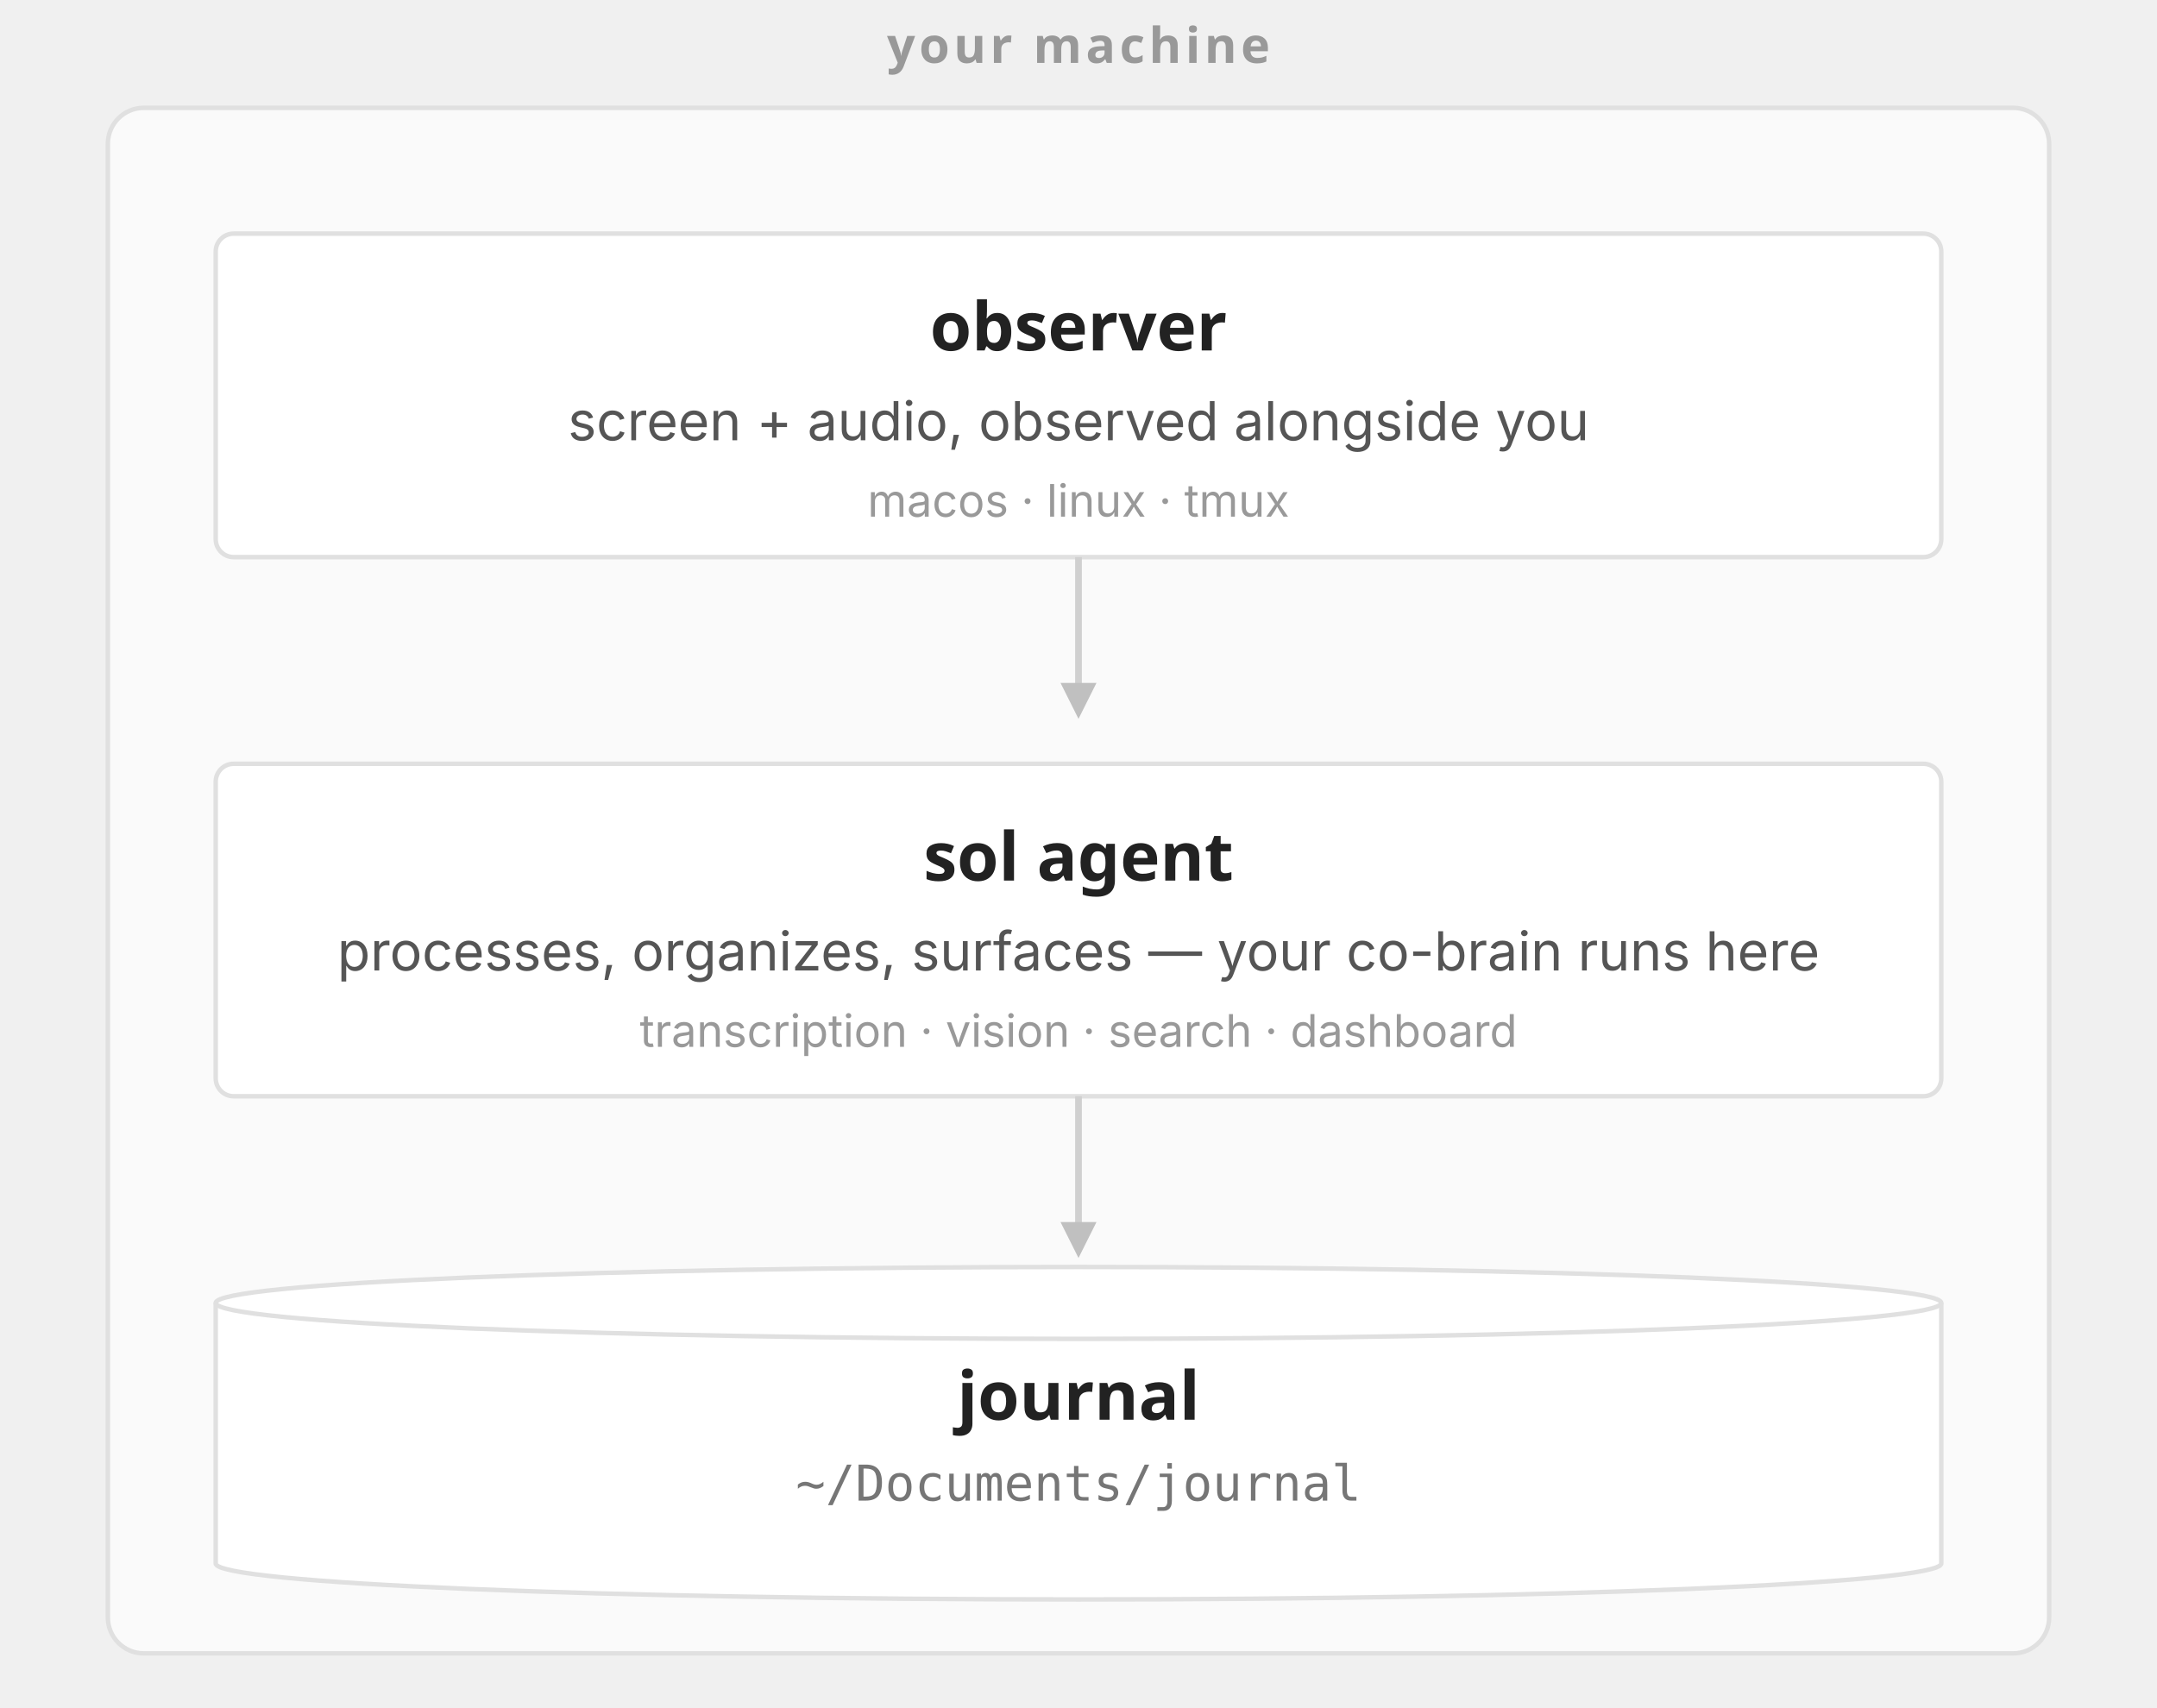
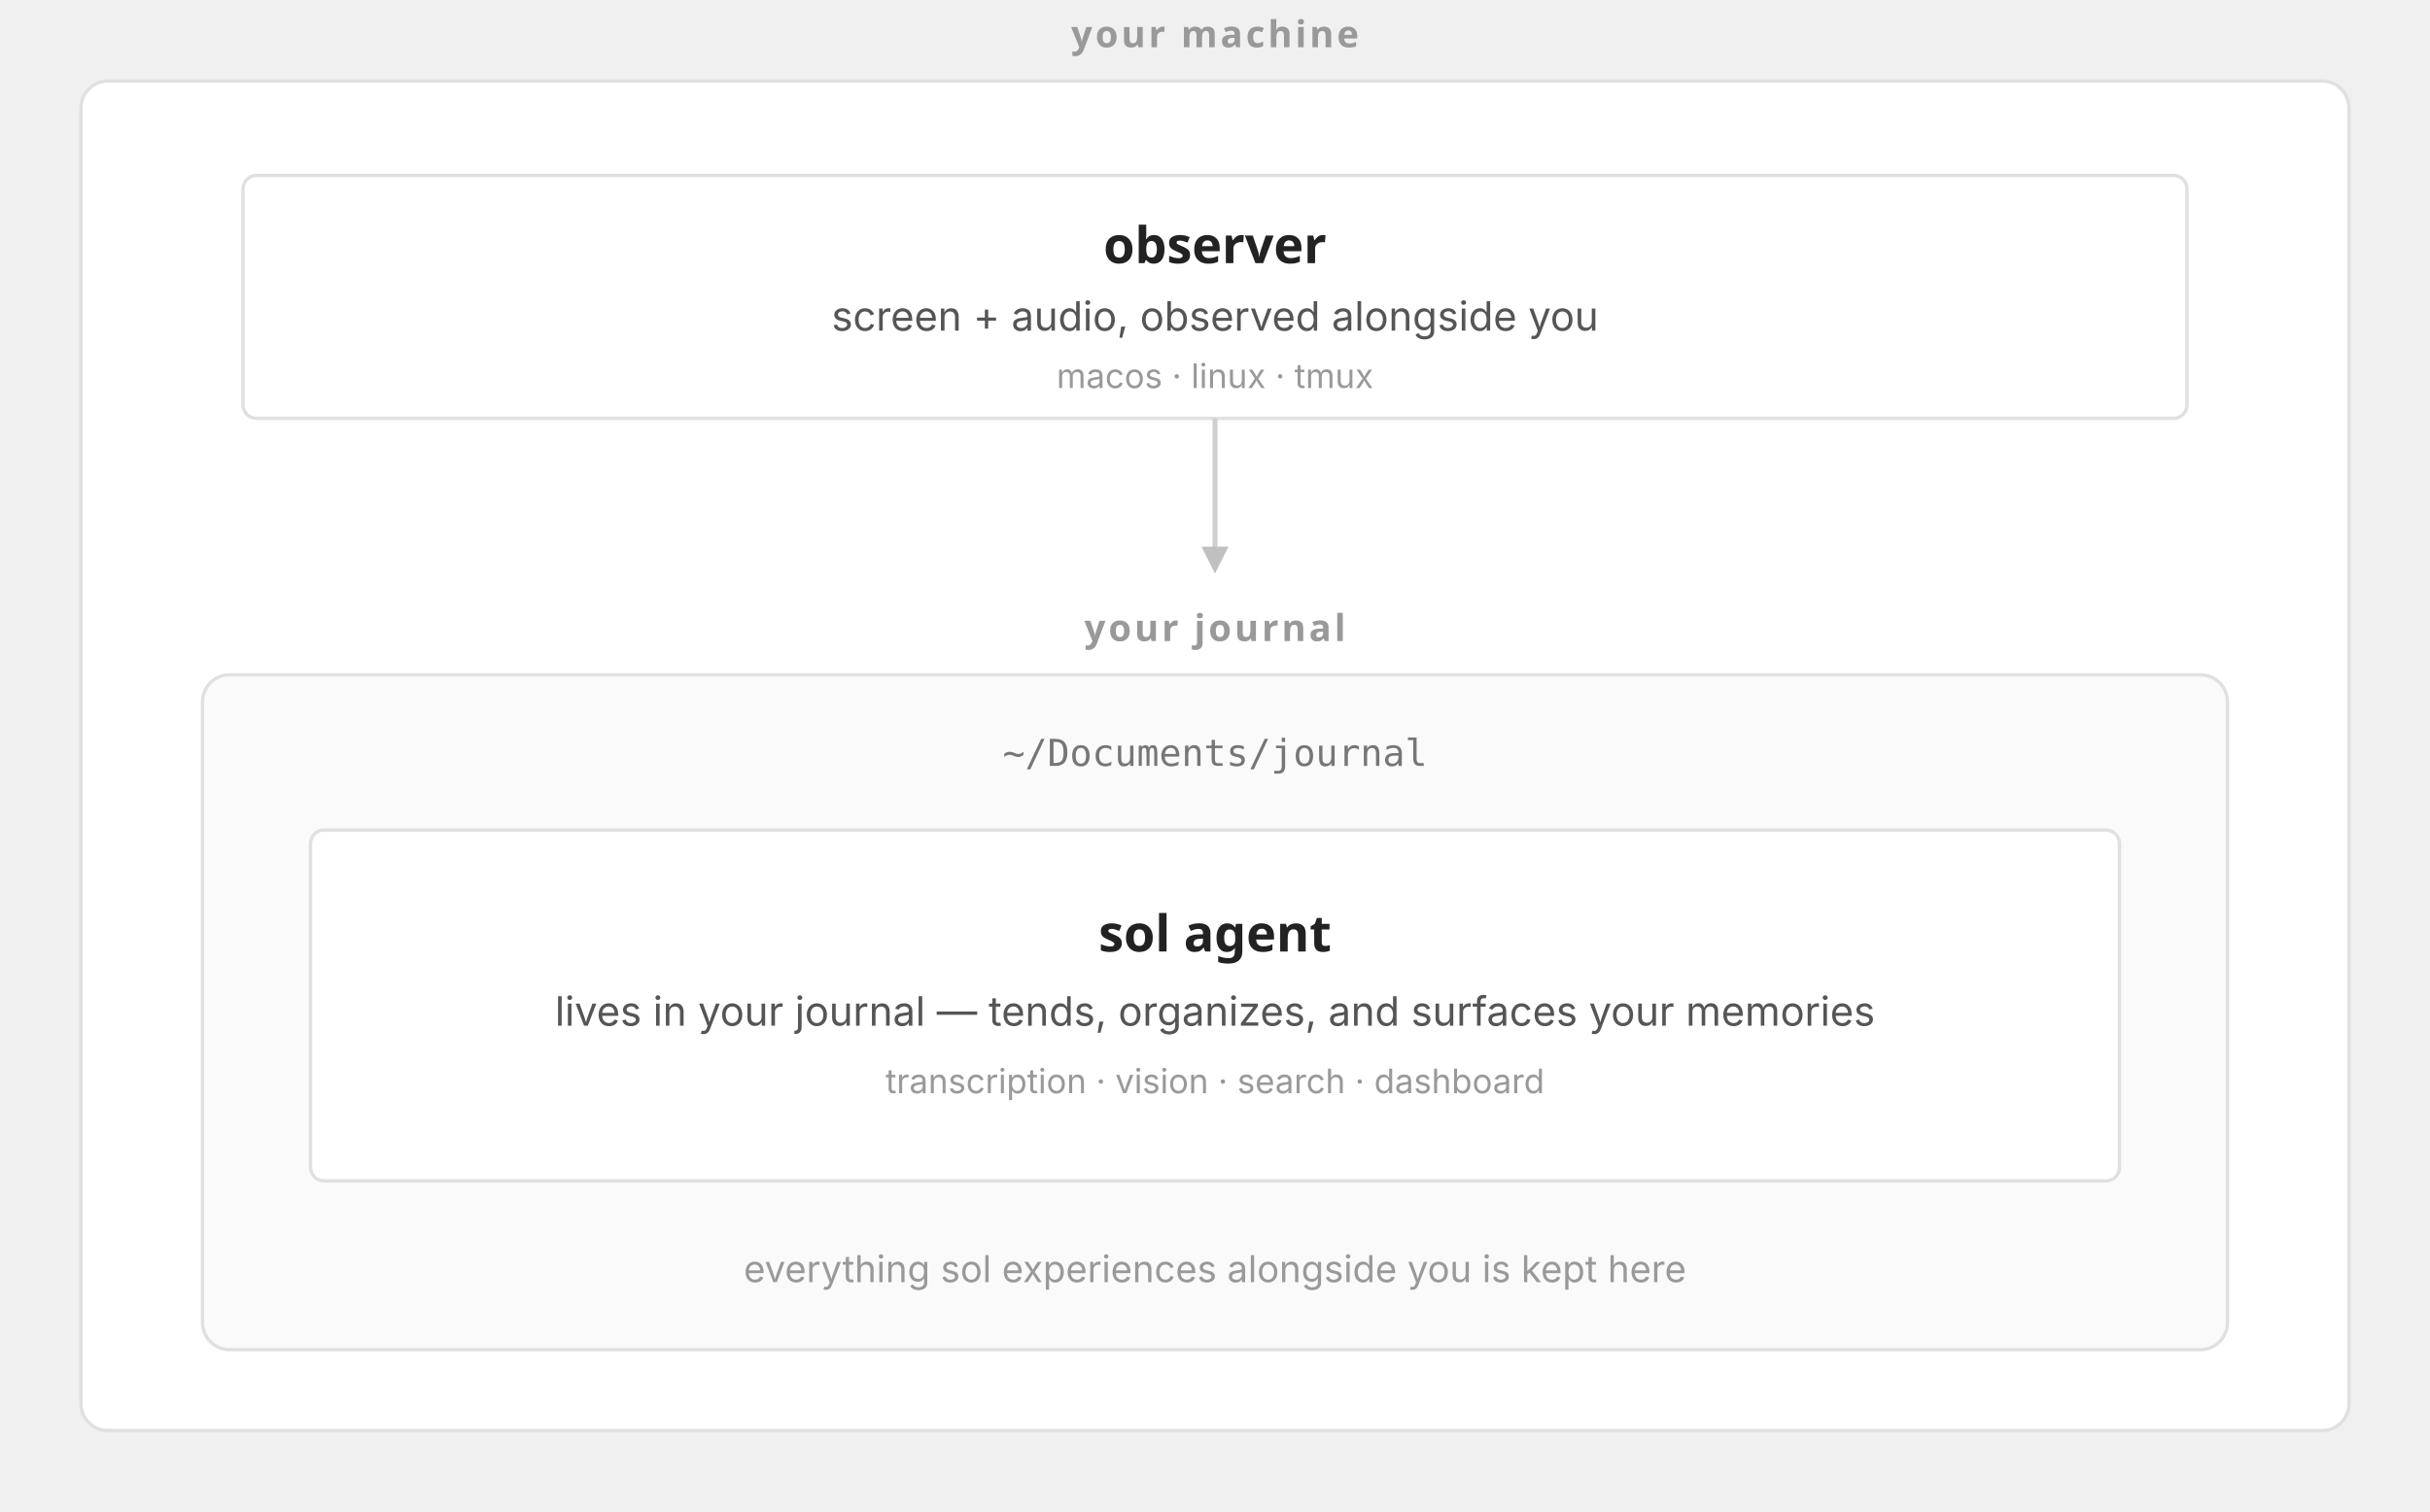
- <svg xmlns="http://www.w3.org/2000/svg" viewBox="0 0 480 380" role="img" aria-label="solstone single machine architecture: observer experiences your screen and audio along with you, sol agent processes everything, the journal holds your memories at ~/Documents/journal">
-   <text x="240" y="14" text-anchor="middle" font-family="'Comfortaa', system-ui, sans-serif" font-size="11" fill="#999" font-weight="600" letter-spacing="0.08em">your machine</text>
-   <rect x="24" y="24" width="432" height="344" rx="8" fill="#fafafa" stroke="#e0e0e0" stroke-width="1" />
-   <rect x="48" y="52" width="384" height="72" rx="4" fill="white" stroke="#e0e0e0" stroke-width="1" />
-   <text x="240" y="78" text-anchor="middle" font-family="'Comfortaa', system-ui, sans-serif" font-size="15" fill="#222" font-weight="700">observer</text>
-   <text x="240" y="98" text-anchor="middle" font-family="system-ui, -apple-system, sans-serif" font-size="12" fill="#555">screen + audio, observed alongside you</text>
-   <text x="240" y="115" text-anchor="middle" font-family="system-ui, -apple-system, sans-serif" font-size="10" fill="#999">macos · linux · tmux</text>
-   <line x1="240" y1="124" x2="240" y2="158" stroke="#d0d0d0" stroke-width="1.5" />
-   <polygon points="240,160 236,152 244,152" fill="#c0c0c0" />
-   <rect x="48" y="170" width="384" height="74" rx="4" fill="white" stroke="#e0e0e0" stroke-width="1" />
-   <text x="240" y="196" text-anchor="middle" font-family="'Comfortaa', system-ui, sans-serif" font-size="15" fill="#222" font-weight="700">sol agent</text>
-   <text x="240" y="216" text-anchor="middle" font-family="system-ui, -apple-system, sans-serif" font-size="12" fill="#555">processes, organizes, surfaces — your co-brain runs here</text>
-   <text x="240" y="233" text-anchor="middle" font-family="system-ui, -apple-system, sans-serif" font-size="10" fill="#999">transcription · vision · search · dashboard</text>
-   <line x1="240" y1="244" x2="240" y2="278" stroke="#d0d0d0" stroke-width="1.5" />
-   <polygon points="240,280 236,272 244,272" fill="#c0c0c0" />
-   <path d="M 48 290 L 48 348 A 192 8 0 0 0 432 348 L 432 290" fill="white" stroke="#e0e0e0" stroke-width="1" />
-   <ellipse cx="240" cy="290" rx="192" ry="8" fill="white" stroke="#e0e0e0" stroke-width="1" />
-   <text x="240" y="316" text-anchor="middle" font-family="'Comfortaa', system-ui, sans-serif" font-size="15" fill="#222" font-weight="700">journal</text>
-   <text x="240" y="334" text-anchor="middle" font-family="ui-monospace, 'SF Mono', Menlo, monospace" font-size="11" fill="#767676">~/Documents/journal</text>
+ <svg xmlns="http://www.w3.org/2000/svg" viewBox="0 0 720 448" role="img" aria-label="solstone single machine architecture: an observer experiences your screen and audio along with you on your machine and sends to your journal at ~/Documents/journal, where sol tends your memories">
+   <text x="360" y="14" text-anchor="middle" font-family="'Comfortaa', system-ui, sans-serif" font-size="11" fill="#999" font-weight="600" letter-spacing="0.08em">your machine</text>
+   <rect x="24" y="24" width="672" height="400" rx="8" fill="white" stroke="#e0e0e0" stroke-width="1" />
+   <rect x="72" y="52" width="576" height="72" rx="4" fill="white" stroke="#e0e0e0" stroke-width="1" />
+   <text x="360" y="78" text-anchor="middle" font-family="'Comfortaa', system-ui, sans-serif" font-size="15" fill="#222" font-weight="700">observer</text>
+   <text x="360" y="98" text-anchor="middle" font-family="system-ui, -apple-system, sans-serif" font-size="12" fill="#555">screen + audio, observed alongside you</text>
+   <text x="360" y="115" text-anchor="middle" font-family="system-ui, -apple-system, sans-serif" font-size="10" fill="#999">macos · linux · tmux</text>
+   <line x1="360" y1="124" x2="360" y2="168" stroke="#d0d0d0" stroke-width="1.5" />
+   <polygon points="360,170 356,162 364,162" fill="#c0c0c0" />
+   <text x="360" y="190" text-anchor="middle" font-family="'Comfortaa', system-ui, sans-serif" font-size="11" fill="#999" font-weight="600" letter-spacing="0.08em">your journal</text>
+   <rect x="60" y="200" width="600" height="200" rx="8" fill="#fafafa" stroke="#e0e0e0" stroke-width="1" />
+   <text x="360" y="227" text-anchor="middle" font-family="ui-monospace, 'SF Mono', Menlo, monospace" font-size="11" fill="#767676">~/Documents/journal</text>
+   <rect x="92" y="246" width="536" height="104" rx="4" fill="white" stroke="#e0e0e0" stroke-width="1" />
+   <text x="360" y="282" text-anchor="middle" font-family="'Comfortaa', system-ui, sans-serif" font-size="15" fill="#222" font-weight="700">sol agent</text>
+   <text x="360" y="304" text-anchor="middle" font-family="system-ui, -apple-system, sans-serif" font-size="12" fill="#555">lives in your journal — tends, organizes, and surfaces your memories</text>
+   <text x="360" y="324" text-anchor="middle" font-family="system-ui, -apple-system, sans-serif" font-size="10" fill="#999">transcription · vision · search · dashboard</text>
+   <text x="360" y="380" text-anchor="middle" font-family="system-ui, -apple-system, sans-serif" font-size="11" fill="#999">everything sol experiences alongside you is kept here</text>
</svg>
